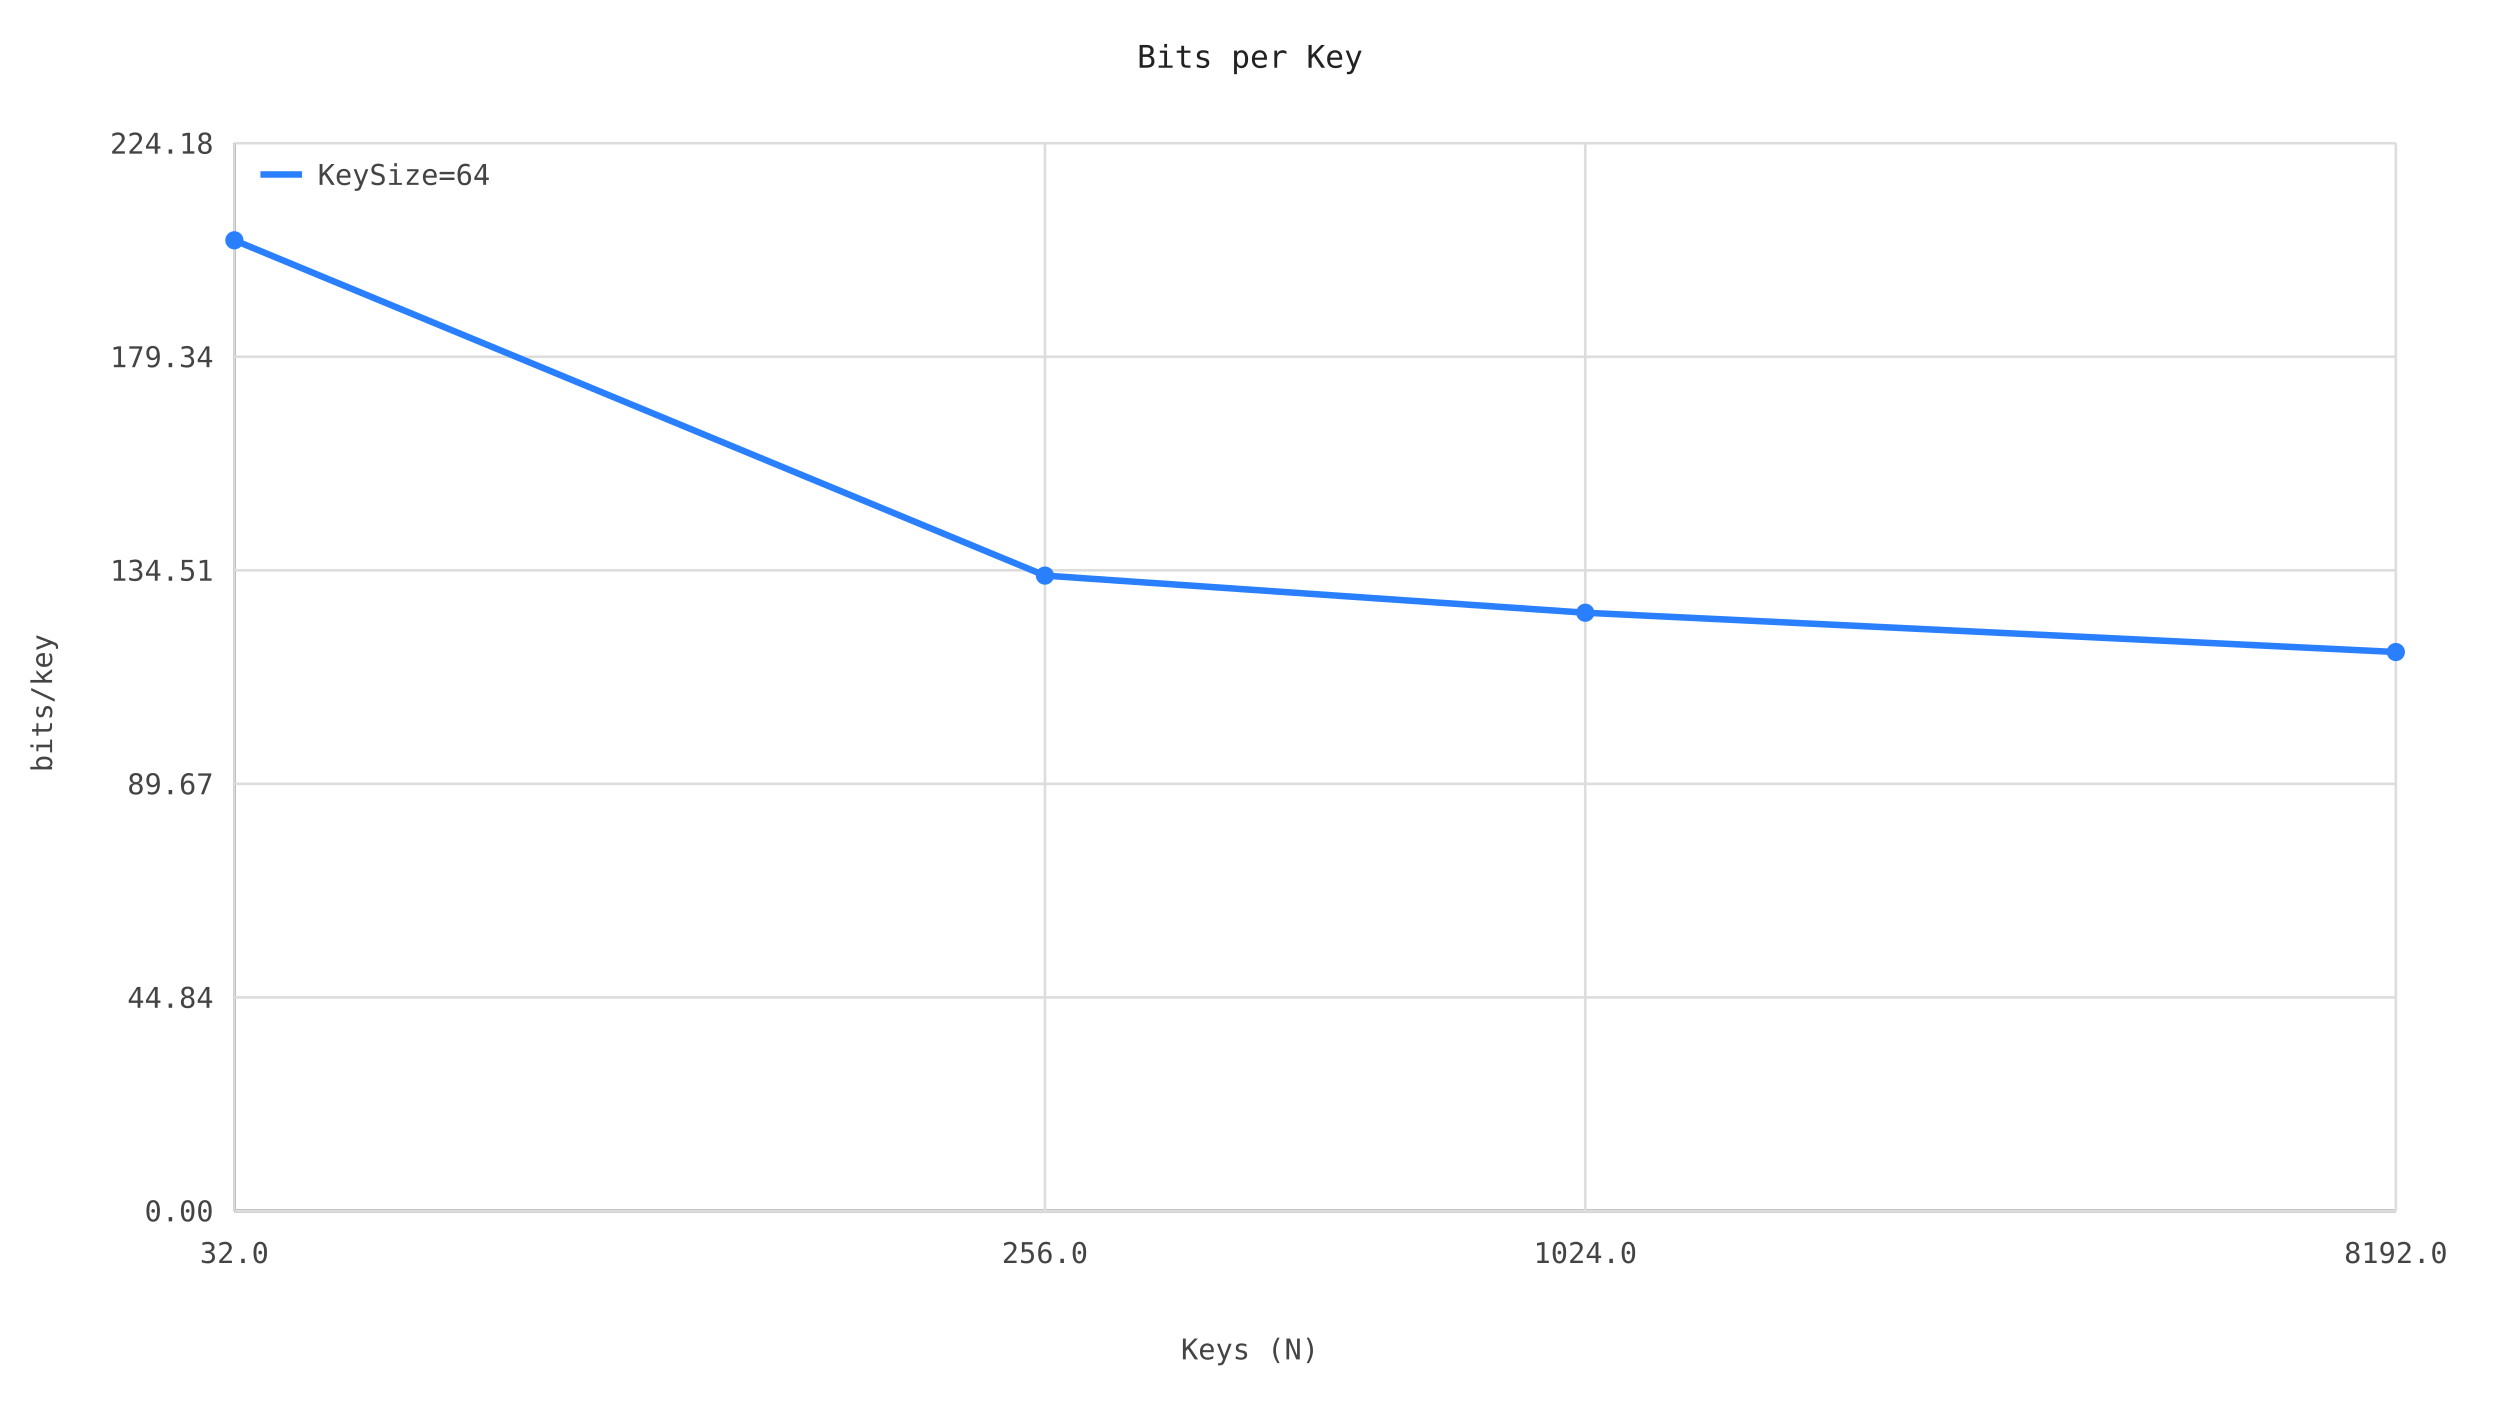
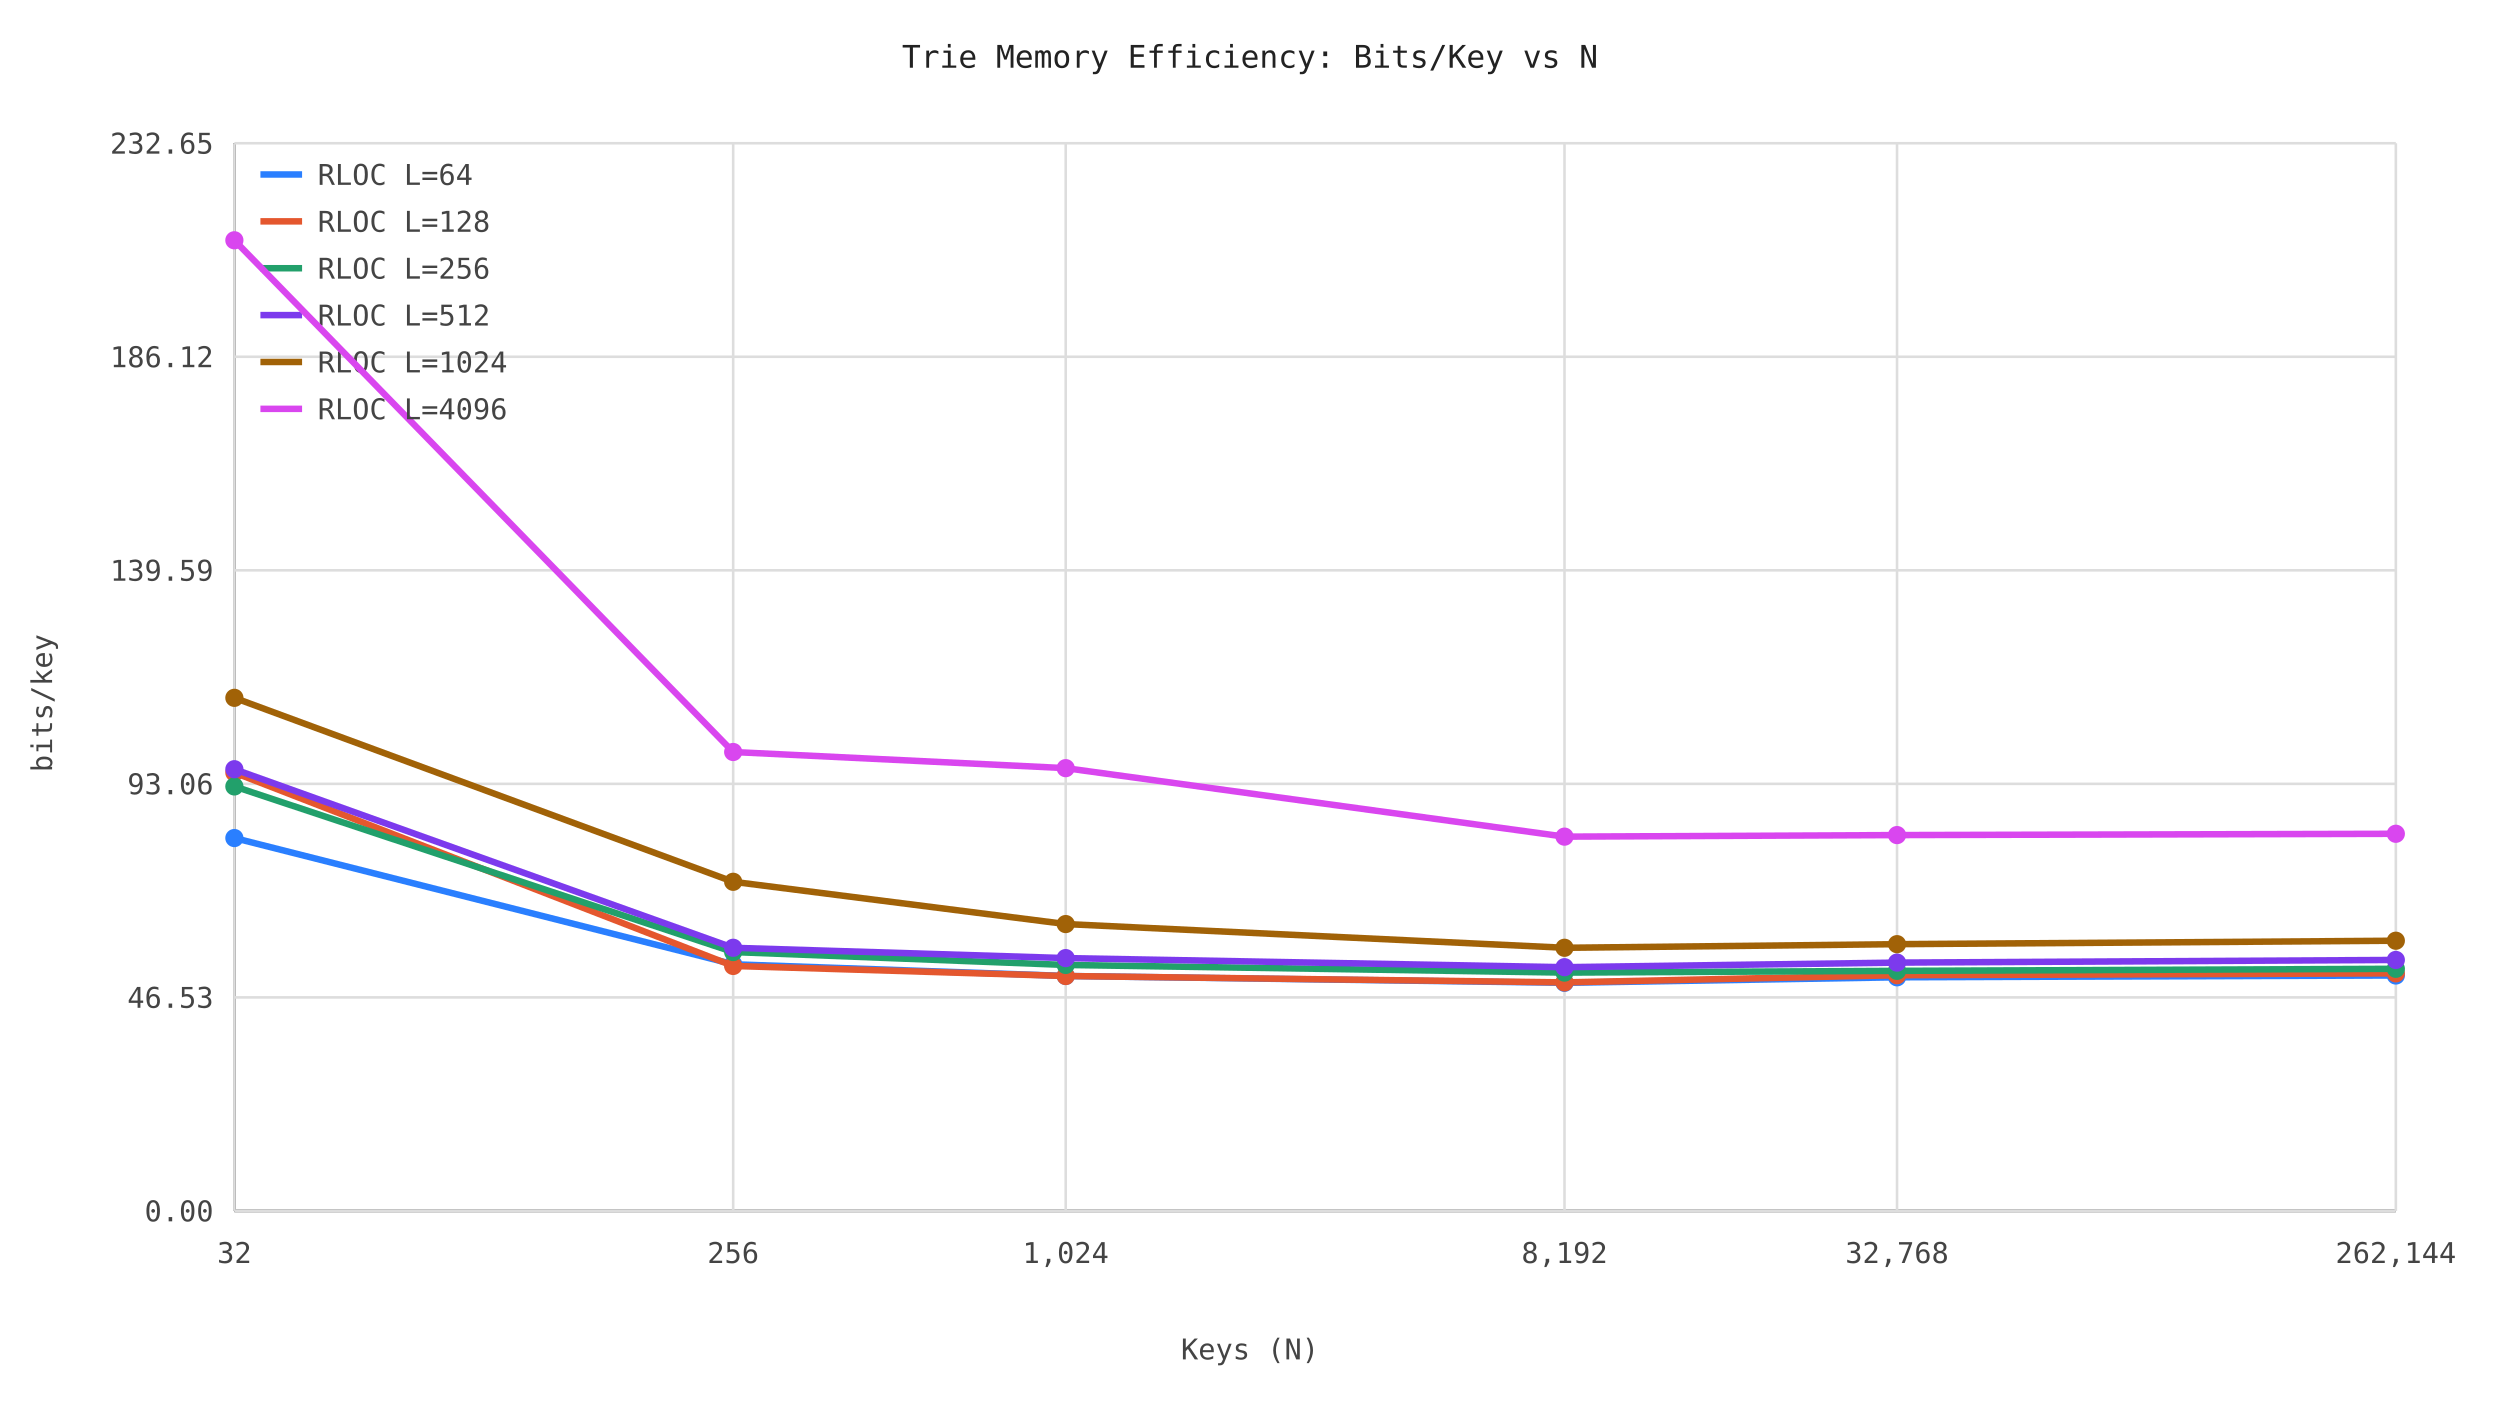
<svg xmlns="http://www.w3.org/2000/svg" width="960.0" height="540.0" viewBox="0 0 960.0 540.0">
  <style>text{font-family:Menlo,Monaco,monospace;font-size:12px;fill:#222} .axis{stroke:#333;stroke-width:1} .grid{stroke:#ddd;stroke-width:1} .label{font-size:11px;fill:#444}</style>
-   <text x="480.0" y="26" text-anchor="middle">Bits per Key</text>
+   <text x="480.0" y="26" text-anchor="middle">Trie Memory Efficiency: Bits/Key vs N</text>
  <line class="axis" x1="90.0" y1="465.0" x2="920.0" y2="465.0" />
  <line class="axis" x1="90.0" y1="55.0" x2="90.0" y2="465.0" />
  <line class="grid" x1="90.0" y1="465.00" x2="920.0" y2="465.00" />
  <text class="label" x="82.0" y="469.00" text-anchor="end">0.00</text>
  <line class="grid" x1="90.0" y1="383.00" x2="920.0" y2="383.00" />
-   <text class="label" x="82.0" y="387.00" text-anchor="end">44.84</text>
+   <text class="label" x="82.0" y="387.00" text-anchor="end">46.53</text>
  <line class="grid" x1="90.0" y1="301.00" x2="920.0" y2="301.00" />
-   <text class="label" x="82.0" y="305.00" text-anchor="end">89.67</text>
+   <text class="label" x="82.0" y="305.00" text-anchor="end">93.06</text>
  <line class="grid" x1="90.0" y1="219.00" x2="920.0" y2="219.00" />
-   <text class="label" x="82.0" y="223.00" text-anchor="end">134.51</text>
+   <text class="label" x="82.0" y="223.00" text-anchor="end">139.59</text>
  <line class="grid" x1="90.0" y1="137.00" x2="920.0" y2="137.00" />
-   <text class="label" x="82.0" y="141.00" text-anchor="end">179.34</text>
+   <text class="label" x="82.0" y="141.00" text-anchor="end">186.12</text>
  <line class="grid" x1="90.0" y1="55.00" x2="920.0" y2="55.00" />
-   <text class="label" x="82.0" y="59.00" text-anchor="end">224.18</text>
+   <text class="label" x="82.0" y="59.00" text-anchor="end">232.65</text>
  <line class="grid" x1="90.00" y1="55.0" x2="90.00" y2="465.0" />
-   <text class="label" x="90.00" y="485.0" text-anchor="middle">32.0</text>
-   <line class="grid" x1="401.25" y1="55.0" x2="401.25" y2="465.0" />
-   <text class="label" x="401.25" y="485.0" text-anchor="middle">256.0</text>
-   <line class="grid" x1="608.75" y1="55.0" x2="608.75" y2="465.0" />
-   <text class="label" x="608.75" y="485.0" text-anchor="middle">1024.0</text>
+   <text class="label" x="90.00" y="485.0" text-anchor="middle">32</text>
+   <line class="grid" x1="281.54" y1="55.0" x2="281.54" y2="465.0" />
+   <text class="label" x="281.54" y="485.0" text-anchor="middle">256</text>
+   <line class="grid" x1="409.23" y1="55.0" x2="409.23" y2="465.0" />
+   <text class="label" x="409.23" y="485.0" text-anchor="middle">1,024</text>
+   <line class="grid" x1="600.77" y1="55.0" x2="600.77" y2="465.0" />
+   <text class="label" x="600.77" y="485.0" text-anchor="middle">8,192</text>
+   <line class="grid" x1="728.46" y1="55.0" x2="728.46" y2="465.0" />
+   <text class="label" x="728.46" y="485.0" text-anchor="middle">32,768</text>
  <line class="grid" x1="920.00" y1="55.0" x2="920.00" y2="465.0" />
-   <text class="label" x="920.00" y="485.0" text-anchor="middle">8192.0</text>
-   <polyline fill="none" stroke="#2a7fff" stroke-width="2.5" points="90.00,92.27 401.25,221.03 608.75,235.29 920.00,250.38" />
-   <circle cx="90.00" cy="92.27" r="3.5" fill="#2a7fff" />
-   <circle cx="401.25" cy="221.03" r="3.5" fill="#2a7fff" />
-   <circle cx="608.75" cy="235.29" r="3.5" fill="#2a7fff" />
-   <circle cx="920.00" cy="250.38" r="3.5" fill="#2a7fff" />
+   <text class="label" x="920.00" y="485.0" text-anchor="middle">262,144</text>
+   <polyline fill="none" stroke="#2a7fff" stroke-width="2.5" points="90.00,321.81 281.54,370.28 409.23,374.77 600.77,377.40 728.46,375.28 920.00,374.59" />
+   <circle cx="90.00" cy="321.81" r="3.5" fill="#2a7fff" />
+   <circle cx="281.54" cy="370.28" r="3.5" fill="#2a7fff" />
+   <circle cx="409.23" cy="374.77" r="3.5" fill="#2a7fff" />
+   <circle cx="600.77" cy="377.40" r="3.5" fill="#2a7fff" />
+   <circle cx="728.46" cy="375.28" r="3.5" fill="#2a7fff" />
+   <circle cx="920.00" cy="374.59" r="3.5" fill="#2a7fff" />
  <line x1="100.0" y1="67.0" x2="116.0" y2="67.0" stroke="#2a7fff" stroke-width="2.5" />
-   <text class="label" x="122.0" y="71.0">KeySize=64</text>
+   <text class="label" x="122.0" y="71.0">RLOC L=64</text>
+   <polyline fill="none" stroke="#e4572e" stroke-width="2.5" points="90.00,296.70 281.54,370.93 409.23,374.79 600.77,377.24 728.46,374.49 920.00,373.77" />
+   <circle cx="90.00" cy="296.70" r="3.5" fill="#e4572e" />
+   <circle cx="281.54" cy="370.93" r="3.5" fill="#e4572e" />
+   <circle cx="409.23" cy="374.79" r="3.5" fill="#e4572e" />
+   <circle cx="600.77" cy="377.24" r="3.5" fill="#e4572e" />
+   <circle cx="728.46" cy="374.49" r="3.5" fill="#e4572e" />
+   <circle cx="920.00" cy="373.77" r="3.5" fill="#e4572e" />
+   <line x1="100.0" y1="85.0" x2="116.0" y2="85.0" stroke="#e4572e" stroke-width="2.5" />
+   <text class="label" x="122.0" y="89.0">RLOC L=128</text>
+   <polyline fill="none" stroke="#22a06b" stroke-width="2.5" points="90.00,301.99 281.54,365.59 409.23,370.54 600.77,373.48 728.46,372.81 920.00,372.02" />
+   <circle cx="90.00" cy="301.99" r="3.5" fill="#22a06b" />
+   <circle cx="281.54" cy="365.59" r="3.5" fill="#22a06b" />
+   <circle cx="409.23" cy="370.54" r="3.5" fill="#22a06b" />
+   <circle cx="600.77" cy="373.48" r="3.5" fill="#22a06b" />
+   <circle cx="728.46" cy="372.81" r="3.5" fill="#22a06b" />
+   <circle cx="920.00" cy="372.02" r="3.5" fill="#22a06b" />
+   <line x1="100.0" y1="103.0" x2="116.0" y2="103.0" stroke="#22a06b" stroke-width="2.5" />
+   <text class="label" x="122.0" y="107.0">RLOC L=256</text>
+   <polyline fill="none" stroke="#7c3aed" stroke-width="2.5" points="90.00,295.38 281.54,363.95 409.23,367.91 600.77,371.40 728.46,369.64 920.00,368.62" />
+   <circle cx="90.00" cy="295.38" r="3.5" fill="#7c3aed" />
+   <circle cx="281.54" cy="363.95" r="3.5" fill="#7c3aed" />
+   <circle cx="409.23" cy="367.91" r="3.5" fill="#7c3aed" />
+   <circle cx="600.77" cy="371.40" r="3.5" fill="#7c3aed" />
+   <circle cx="728.46" cy="369.64" r="3.5" fill="#7c3aed" />
+   <circle cx="920.00" cy="368.62" r="3.5" fill="#7c3aed" />
+   <line x1="100.0" y1="121.0" x2="116.0" y2="121.0" stroke="#7c3aed" stroke-width="2.5" />
+   <text class="label" x="122.0" y="125.0">RLOC L=512</text>
+   <polyline fill="none" stroke="#a16207" stroke-width="2.5" points="90.00,267.97 281.54,338.61 409.23,354.84 600.77,363.95 728.46,362.56 920.00,361.24" />
+   <circle cx="90.00" cy="267.97" r="3.5" fill="#a16207" />
+   <circle cx="281.54" cy="338.61" r="3.5" fill="#a16207" />
+   <circle cx="409.23" cy="354.84" r="3.5" fill="#a16207" />
+   <circle cx="600.77" cy="363.95" r="3.5" fill="#a16207" />
+   <circle cx="728.46" cy="362.56" r="3.5" fill="#a16207" />
+   <circle cx="920.00" cy="361.24" r="3.5" fill="#a16207" />
+   <line x1="100.0" y1="139.0" x2="116.0" y2="139.0" stroke="#a16207" stroke-width="2.5" />
+   <text class="label" x="122.0" y="143.0">RLOC L=1024</text>
+   <polyline fill="none" stroke="#d946ef" stroke-width="2.5" points="90.00,92.27 281.54,288.77 409.23,294.97 600.77,321.27 728.46,320.67 920.00,320.17" />
+   <circle cx="90.00" cy="92.27" r="3.5" fill="#d946ef" />
+   <circle cx="281.54" cy="288.77" r="3.5" fill="#d946ef" />
+   <circle cx="409.23" cy="294.97" r="3.5" fill="#d946ef" />
+   <circle cx="600.77" cy="321.27" r="3.5" fill="#d946ef" />
+   <circle cx="728.46" cy="320.67" r="3.5" fill="#d946ef" />
+   <circle cx="920.00" cy="320.17" r="3.5" fill="#d946ef" />
+   <line x1="100.0" y1="157.0" x2="116.0" y2="157.0" stroke="#d946ef" stroke-width="2.5" />
+   <text class="label" x="122.0" y="161.0">RLOC L=4096</text>
  <text class="label" x="480.0" y="522.0" text-anchor="middle">Keys (N)</text>
  <text class="label" transform="translate(20,270.0) rotate(-90)" text-anchor="middle">bits/key</text>
</svg>
